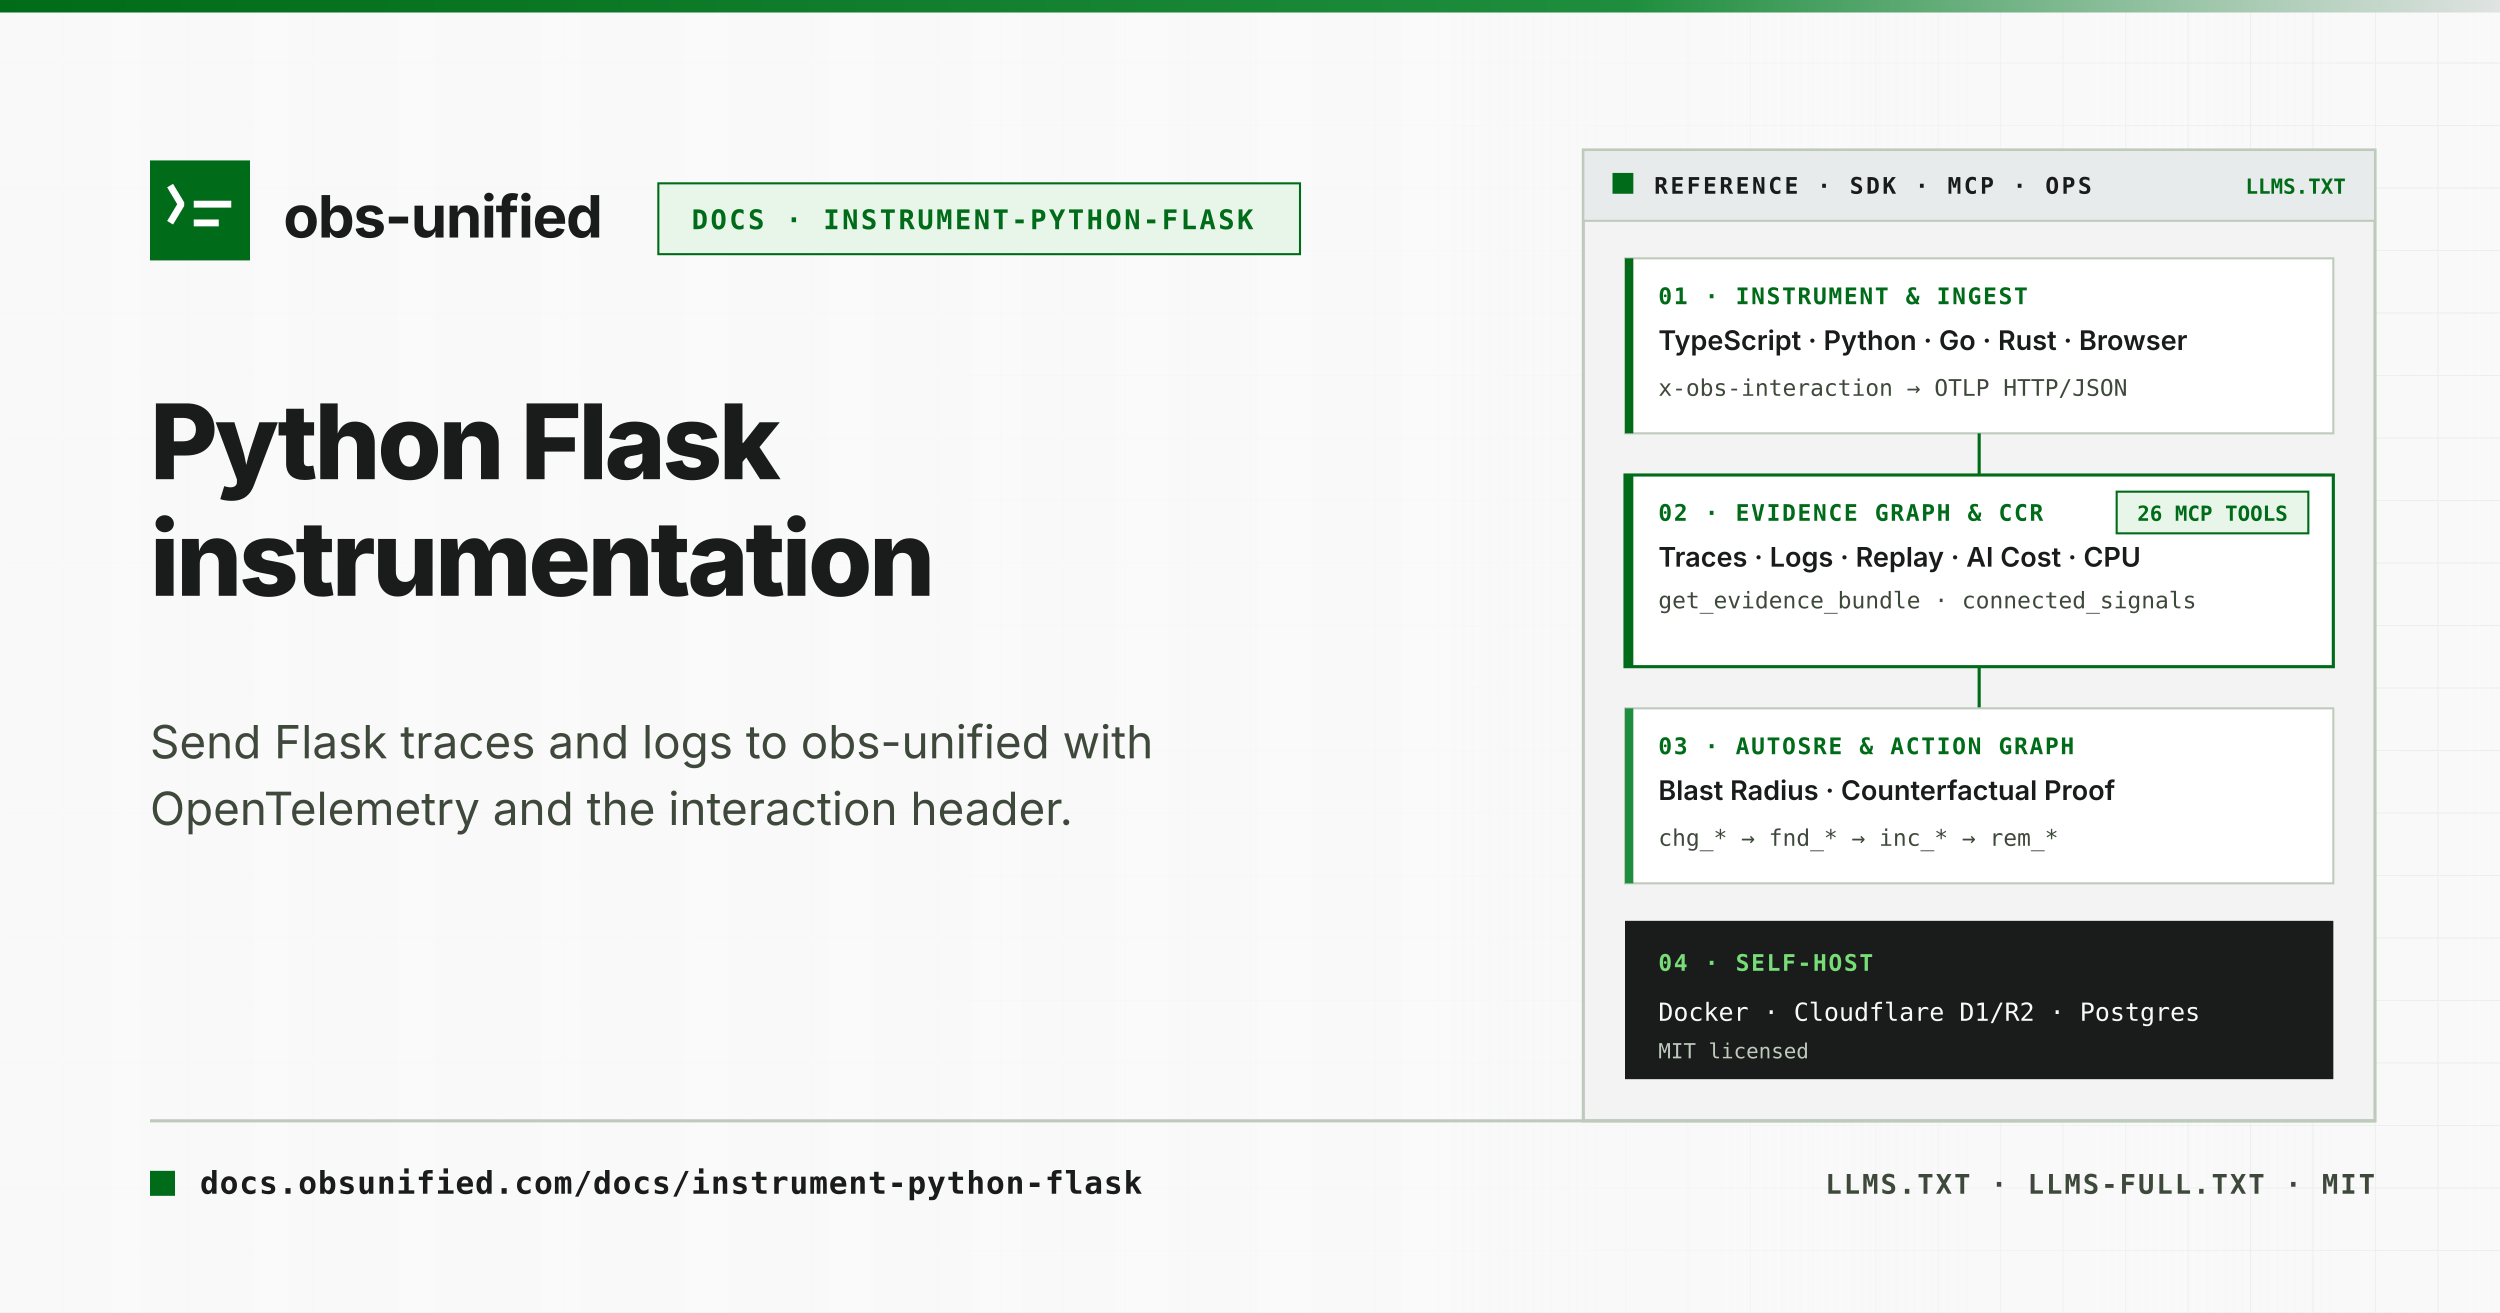
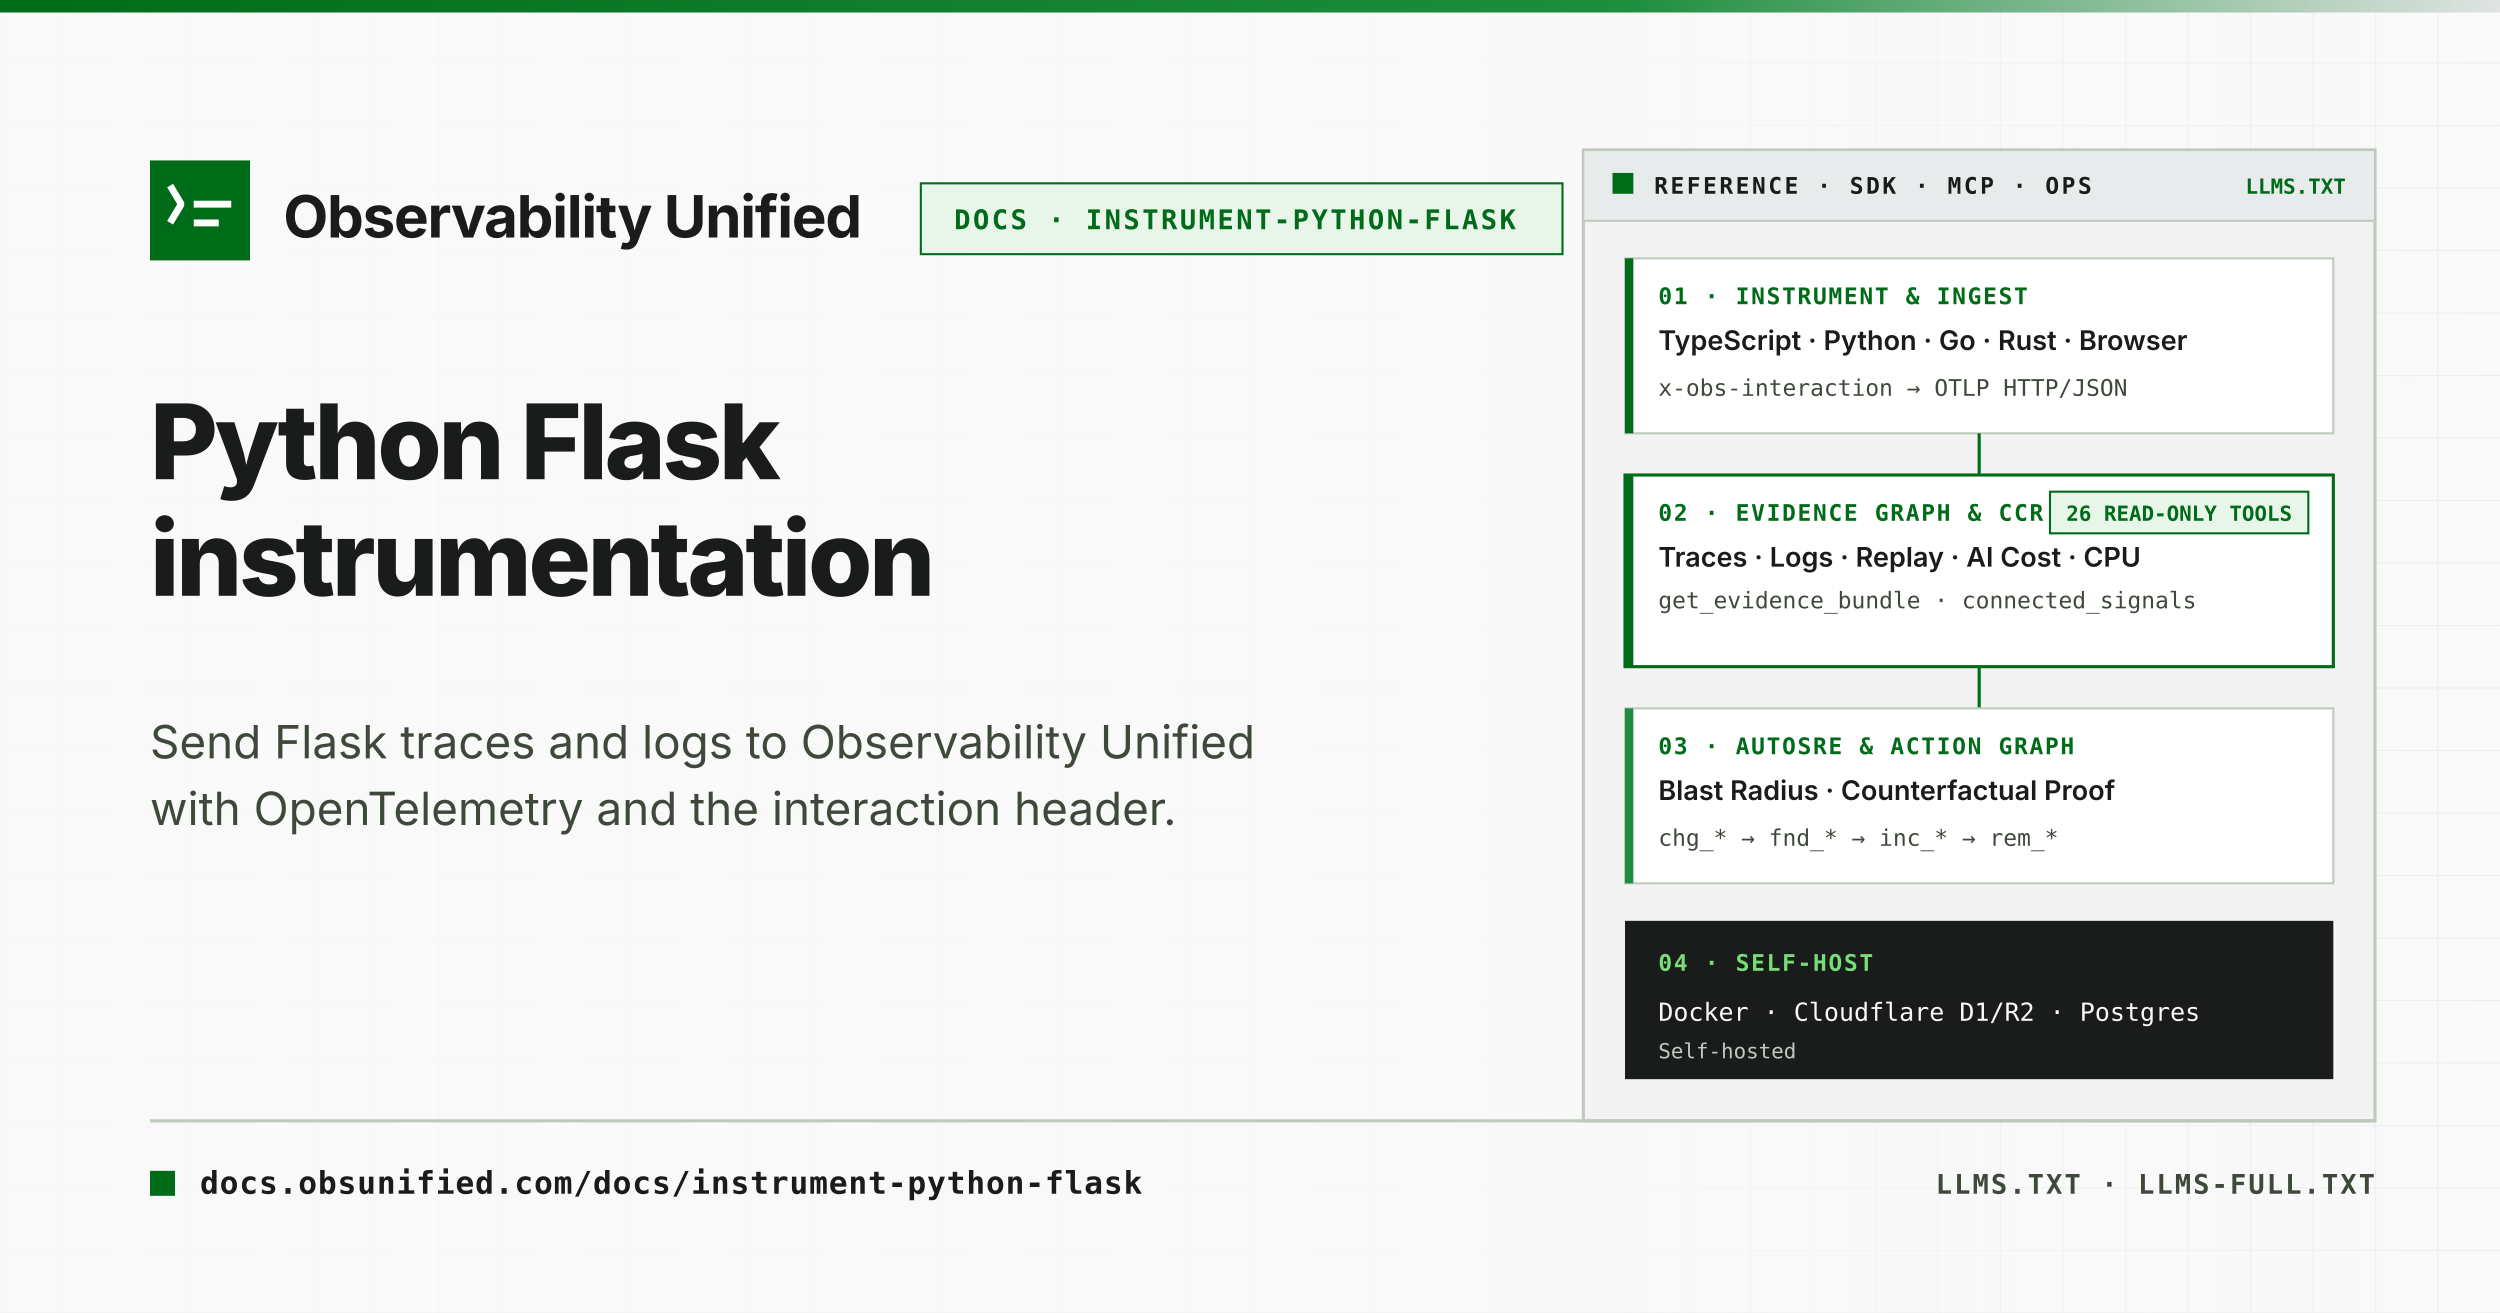
- <svg xmlns="http://www.w3.org/2000/svg" viewBox="0 0 1200 630" width="1200" height="630" role="img" aria-label="Python Flask instrumentation — obs-unified documentation">
+ <svg xmlns="http://www.w3.org/2000/svg" viewBox="0 0 1200 630" width="1200" height="630" role="img" aria-label="Python Flask instrumentation — Observability Unified documentation">
  <defs>
    <pattern id="grid" width="30" height="30" patternUnits="userSpaceOnUse">
      <path d="M 30 0 L 0 0 0 30" fill="none" stroke="#E2E4E4" stroke-width="1" />
    </pattern>
    <linearGradient id="surfaceFade" x1="0" y1="0" x2="1" y2="0">
      <stop offset="0%" stop-color="#F9F9F9" stop-opacity="0.97" />
      <stop offset="58%" stop-color="#F9F9F9" stop-opacity="0.93" />
      <stop offset="100%" stop-color="#F9F9F9" stop-opacity="0.45" />
    </linearGradient>
    <linearGradient id="accentBar" x1="0" y1="0" x2="1" y2="0">
      <stop offset="0%" stop-color="#006B18" />
      <stop offset="65%" stop-color="#1E8E3E" />
      <stop offset="100%" stop-color="#E2E4E4" />
    </linearGradient>
  </defs>
  <rect width="1200" height="630" fill="#F9F9F9" />
  <rect width="1200" height="630" fill="url(#grid)" />
  <rect width="1200" height="630" fill="url(#surfaceFade)" />
  <rect x="0" y="0" width="1200" height="6" fill="url(#accentBar)" />
  <g transform="translate(760, 72)">
    <rect x="0" y="0" width="380" height="466" fill="#F3F3F3" stroke="#BECABC" stroke-width="1.5" />
    <rect x="0" y="0" width="380" height="34" fill="#E8EBEB" stroke="#BECABC" stroke-width="1" />
    <rect x="14" y="11" width="10" height="10" fill="#006B18" />
    <text x="34" y="21" font-family="'JetBrains Mono', 'SFMono-Regular', Menlo, monospace" font-size="11" font-weight="700" fill="#1A1C1C" letter-spacing="1.2">REFERENCE · SDK · MCP · OPS</text>
    <text x="366" y="21" text-anchor="end" font-family="'JetBrains Mono', 'SFMono-Regular', Menlo, monospace" font-size="10" font-weight="600" fill="#006B18">LLMS.TXT</text>
    <rect x="20" y="52" width="340" height="84" fill="#FFFFFF" stroke="#BECABC" stroke-width="1" />
    <rect x="20" y="52" width="4" height="84" fill="#006B18" />
    <text x="36" y="74" font-family="'JetBrains Mono', 'SFMono-Regular', Menlo, monospace" font-size="11" font-weight="700" fill="#006B18" letter-spacing="0.8">01 · INSTRUMENT &amp; INGEST</text>
    <text x="36" y="96" font-family="'Inter', -apple-system, sans-serif" font-size="13" font-weight="600" fill="#1A1C1C">TypeScript · Python · Go · Rust · Browser</text>
    <text x="36" y="118" font-family="'JetBrains Mono', 'SFMono-Regular', Menlo, monospace" font-size="11" font-weight="500" fill="#3E493B">x-obs-interaction → OTLP HTTP/JSON</text>
    <line x1="190" y1="136" x2="190" y2="156" stroke="#006B18" stroke-width="1.5" />
    <rect x="20" y="156" width="340" height="92" fill="#FFFFFF" stroke="#006B18" stroke-width="1.5" />
    <rect x="20" y="156" width="4" height="92" fill="#006B18" />
    <text x="36" y="178" font-family="'JetBrains Mono', 'SFMono-Regular', Menlo, monospace" font-size="11" font-weight="700" fill="#006B18" letter-spacing="0.8">02 · EVIDENCE GRAPH &amp; CCR</text>
    <text x="36" y="200" font-family="'Inter', -apple-system, sans-serif" font-size="13" font-weight="600" fill="#1A1C1C">Traces · Logs · Replay · AI Cost · CPU</text>
    <text x="36" y="220" font-family="'JetBrains Mono', 'SFMono-Regular', Menlo, monospace" font-size="11" font-weight="500" fill="#3E493B">get_evidence_bundle · connected_signals</text>
-     <rect x="256" y="164" width="92" height="20" fill="#E8F5E9" stroke="#006B18" stroke-width="1" />
-     <text x="302" y="178" text-anchor="middle" font-family="'JetBrains Mono', 'SFMono-Regular', Menlo, monospace" font-size="10" font-weight="700" fill="#006B18">26 MCP TOOLS</text>
+     <rect x="224" y="164" width="124" height="20" fill="#E8F5E9" stroke="#006B18" stroke-width="1" />
+     <text x="286" y="178" text-anchor="middle" font-family="'JetBrains Mono', 'SFMono-Regular', Menlo, monospace" font-size="10" font-weight="700" fill="#006B18">26 READ-ONLY TOOLS</text>
    <line x1="190" y1="248" x2="190" y2="268" stroke="#006B18" stroke-width="1.5" />
    <rect x="20" y="268" width="340" height="84" fill="#FFFFFF" stroke="#BECABC" stroke-width="1" />
    <rect x="20" y="268" width="4" height="84" fill="#1E8E3E" />
    <text x="36" y="290" font-family="'JetBrains Mono', 'SFMono-Regular', Menlo, monospace" font-size="11" font-weight="700" fill="#006B18" letter-spacing="0.8">03 · AUTOSRE &amp; ACTION GRAPH</text>
    <text x="36" y="312" font-family="'Inter', -apple-system, sans-serif" font-size="13" font-weight="600" fill="#1A1C1C">Blast Radius · Counterfactual Proof</text>
    <text x="36" y="334" font-family="'JetBrains Mono', 'SFMono-Regular', Menlo, monospace" font-size="11" font-weight="500" fill="#3E493B">chg_* → fnd_* → inc_* → rem_*</text>
    <rect x="20" y="370" width="340" height="76" fill="#1A1C1C" />
    <text x="36" y="394" font-family="'JetBrains Mono', 'SFMono-Regular', Menlo, monospace" font-size="11" font-weight="700" fill="#78DC77" letter-spacing="0.8">04 · SELF-HOST</text>
    <text x="36" y="418" font-family="'JetBrains Mono', 'SFMono-Regular', Menlo, monospace" font-size="12" font-weight="500" fill="#F9F9F9">Docker · Cloudflare D1/R2 · Postgres</text>
-     <text x="36" y="436" font-family="'JetBrains Mono', 'SFMono-Regular', Menlo, monospace" font-size="10" font-weight="500" fill="#BECABC">MIT licensed</text>
+     <text x="36" y="436" font-family="'JetBrains Mono', 'SFMono-Regular', Menlo, monospace" font-size="10" font-weight="500" fill="#BECABC">Self-hosted</text>
  </g>
  <g transform="translate(72, 72)">
    <g transform="translate(0, 5) scale(1.5)">
      <rect width="32" height="32" fill="#006B18" />
      <path d="M7 9 L10 14 L7 19" fill="none" stroke="#FFFFFF" stroke-width="2.2" stroke-linejoin="bevel" stroke-linecap="square" />
      <rect x="14" y="12.9" width="12" height="2.2" fill="#FFFFFF" />
      <rect x="14" y="18.9" width="8" height="2.2" fill="#FFFFFF" />
    </g>
-     <text x="64" y="42" font-family="'Inter', -apple-system, BlinkMacSystemFont, 'Segoe UI', sans-serif" font-size="28" font-weight="700" fill="#1A1C1C" letter-spacing="-0.6">obs-unified</text>
-     <rect x="244" y="16" width="308" height="34" fill="#E8F5E9" stroke="#006B18" stroke-width="1" />
-     <text x="260" y="38" font-family="'JetBrains Mono', 'SFMono-Regular', Menlo, monospace" font-size="13" font-weight="700" fill="#006B18" letter-spacing="1.2">DOCS · INSTRUMENT-PYTHON-FLASK</text>
+     <text x="64" y="42" font-family="'Inter', -apple-system, BlinkMacSystemFont, 'Segoe UI', sans-serif" font-size="28" font-weight="700" fill="#1A1C1C" letter-spacing="-0.6">Observability Unified</text>
+     <rect x="370" y="16" width="308" height="34" fill="#E8F5E9" stroke="#006B18" stroke-width="1" />
+     <text x="386" y="38" font-family="'JetBrains Mono', 'SFMono-Regular', Menlo, monospace" font-size="13" font-weight="700" fill="#006B18" letter-spacing="1.2">DOCS · INSTRUMENT-PYTHON-FLASK</text>
  </g>
  <text x="72" y="230" font-family="'Inter', -apple-system, BlinkMacSystemFont, 'Segoe UI', sans-serif" font-size="50" font-weight="800" fill="#1A1C1C" letter-spacing="-1.6">Python Flask</text>
  <text x="72" y="286" font-family="'Inter', -apple-system, BlinkMacSystemFont, 'Segoe UI', sans-serif" font-size="50" font-weight="800" fill="#1A1C1C" letter-spacing="-1.6">instrumentation</text>
-   <text x="72" y="364" font-family="'Inter', -apple-system, BlinkMacSystemFont, 'Segoe UI', sans-serif" font-size="22" font-weight="400" fill="#3E493B">Send Flask traces and logs to obs-unified with</text>
-   <text x="72" y="396" font-family="'Inter', -apple-system, BlinkMacSystemFont, 'Segoe UI', sans-serif" font-size="22" font-weight="400" fill="#3E493B">OpenTelemetry and the interaction header.</text>
+   <text x="72" y="364" font-family="'Inter', -apple-system, BlinkMacSystemFont, 'Segoe UI', sans-serif" font-size="22" font-weight="400" fill="#3E493B">Send Flask traces and logs to Observability Unified</text>
+   <text x="72" y="396" font-family="'Inter', -apple-system, BlinkMacSystemFont, 'Segoe UI', sans-serif" font-size="22" font-weight="400" fill="#3E493B">with OpenTelemetry and the interaction header.</text>
  <line x1="72" y1="538" x2="1140" y2="538" stroke="#BECABC" stroke-width="1.5" />
  <rect x="72" y="562" width="12" height="12" fill="#006B18" />
  <text x="96" y="573" font-family="'JetBrains Mono', 'SFMono-Regular', Menlo, monospace" font-size="15" font-weight="700" fill="#1A1C1C" letter-spacing="0.4">docs.obsunified.com/docs/instrument-python-flask</text>
-   <text x="1140" y="573" text-anchor="end" font-family="'JetBrains Mono', 'SFMono-Regular', Menlo, monospace" font-size="13" font-weight="600" fill="#3E493B" letter-spacing="1">LLMS.TXT · LLMS-FULL.TXT · MIT</text>
+   <text x="1140" y="573" text-anchor="end" font-family="'JetBrains Mono', 'SFMono-Regular', Menlo, monospace" font-size="13" font-weight="600" fill="#3E493B" letter-spacing="1">LLMS.TXT · LLMS-FULL.TXT</text>
</svg>
